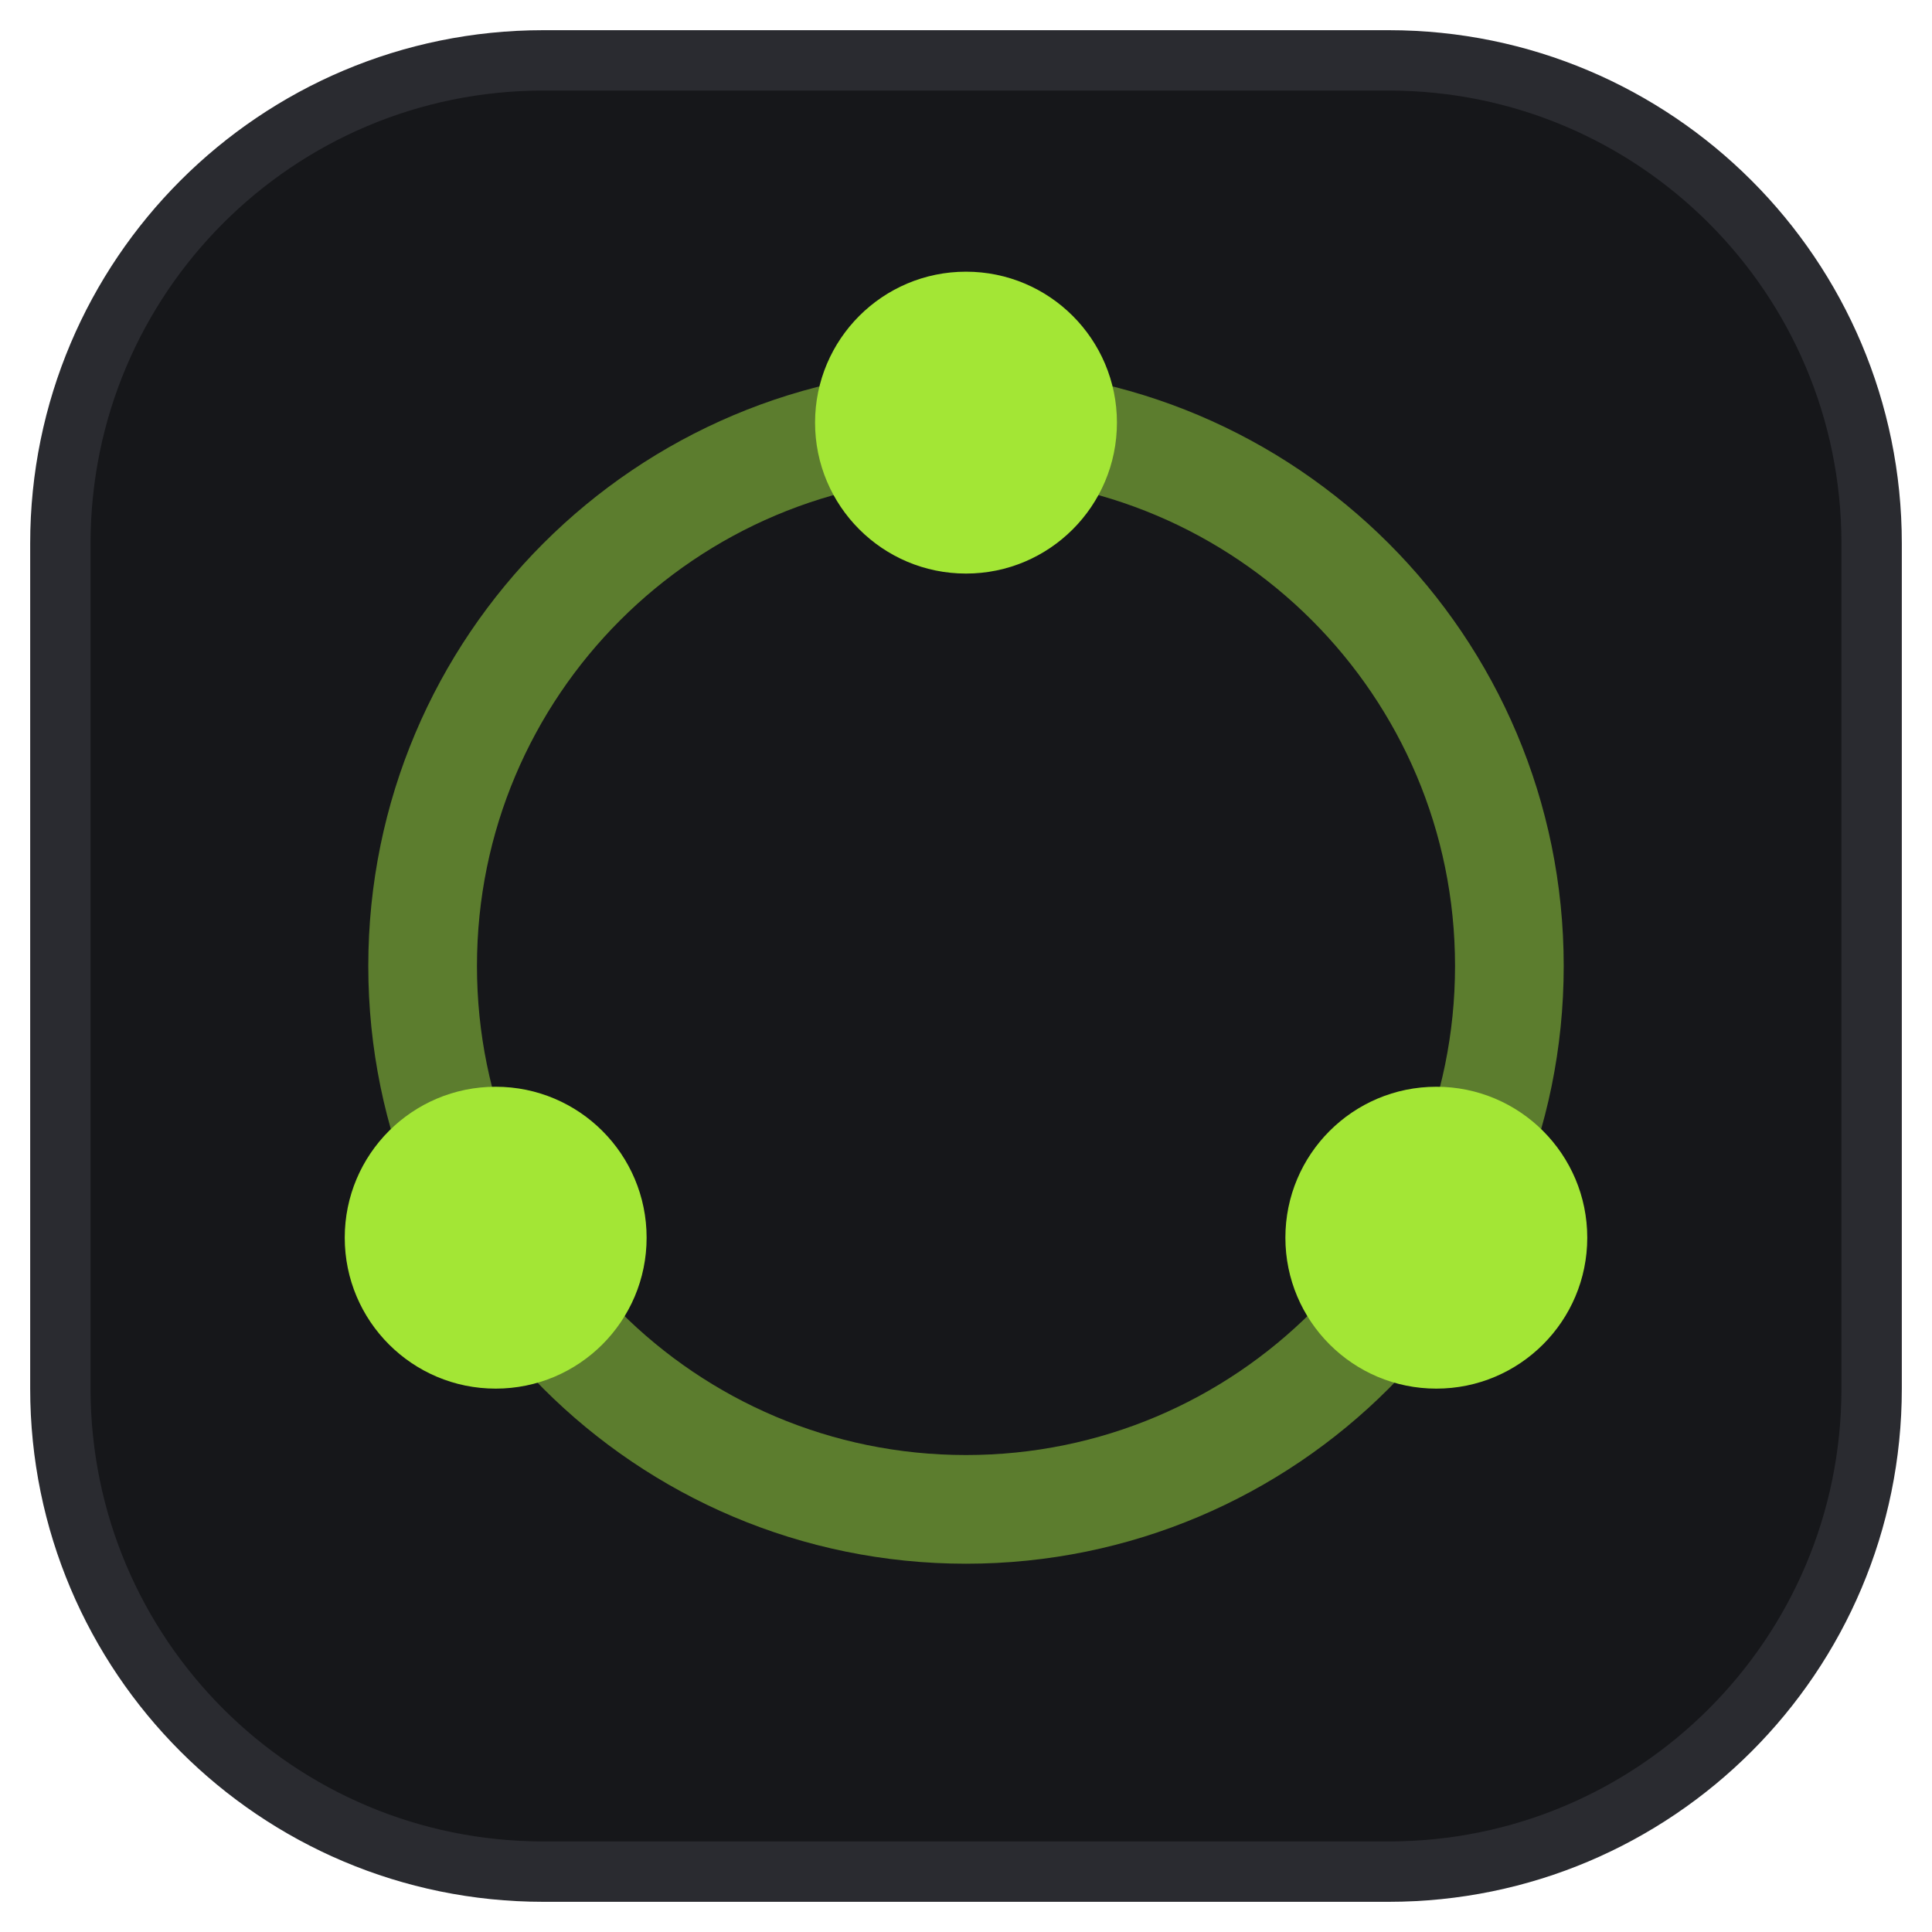
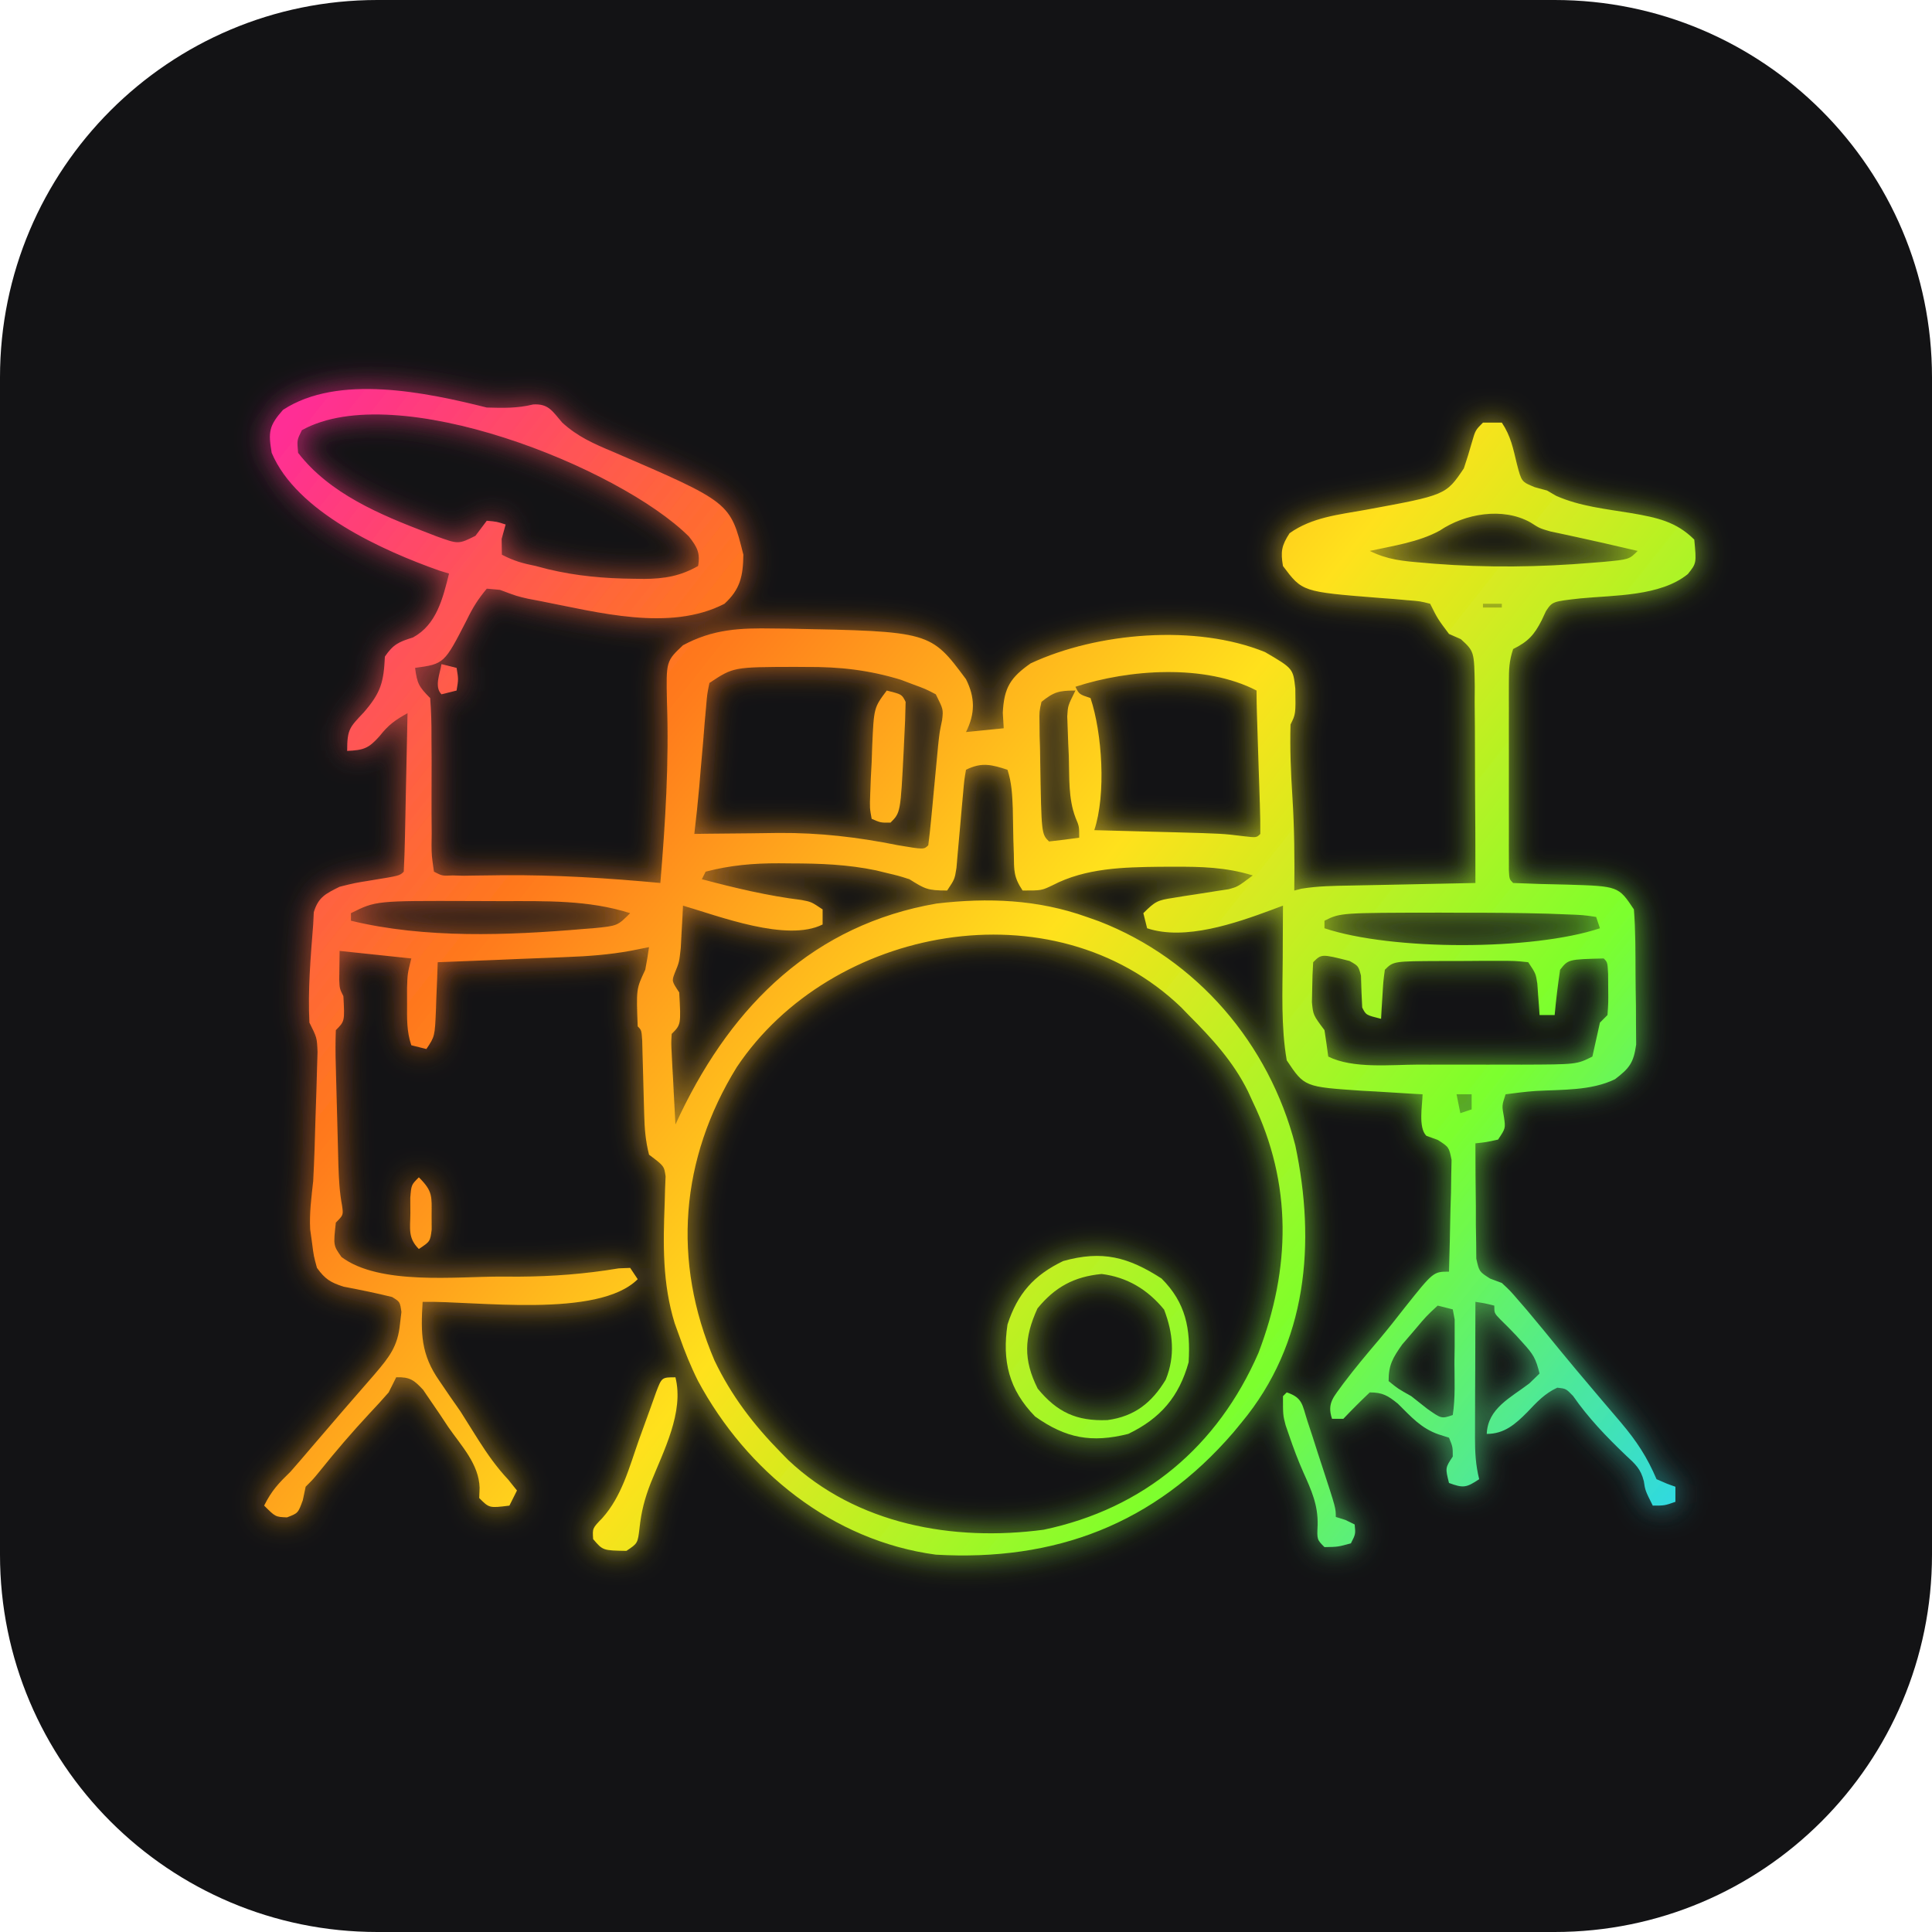
- <svg xmlns="http://www.w3.org/2000/svg" viewBox="0 0 32 32">
-   <rect x="1" y="1" width="30" height="30" rx="8" fill="#16171a" stroke="#2a2b30" stroke-width="1" />
-   <circle cx="16" cy="16" r="9" fill="none" stroke="#5c7d2e" stroke-width="1.8" />
-   <circle cx="16" cy="7" r="2.5" fill="#a3e635" />
-   <circle cx="23.79" cy="20.5" r="2.5" fill="#a3e635" />
-   <circle cx="8.21" cy="20.5" r="2.5" fill="#a3e635" />
+ <svg xmlns="http://www.w3.org/2000/svg" viewBox="0 0 512 512">
+   <defs>
+     <linearGradient id="rk" x1="70" y1="120" x2="450" y2="420" gradientUnits="userSpaceOnUse">
+       <stop offset="0" stop-color="#ff2d95" />
+       <stop offset="0.26" stop-color="#ff7a1a" />
+       <stop offset="0.5" stop-color="#ffe11a" />
+       <stop offset="0.74" stop-color="#7cff2d" />
+       <stop offset="1" stop-color="#22d3ff" />
+     </linearGradient>
+     <filter id="glow" x="-20%" y="-20%" width="140%" height="140%">
+       <feGaussianBlur in="SourceGraphic" stdDeviation="4" result="blur" />
+       <feComponentTransfer in="blur" result="halo">
+         <feFuncA type="linear" slope="0.75" />
+       </feComponentTransfer>
+       <feMerge>
+         <feMergeNode in="halo" />
+         <feMergeNode in="SourceGraphic" />
+       </feMerge>
+     </filter>
+   </defs>
+   <rect x="0" y="0" width="512" height="512" rx="100" fill="#131315" />
+   <g fill="url(#rk)" filter="url(#glow)">
+     <path d="M129.00 108.00 C133.27 108.12 137.09 108.23 141.25 107.19 C145.37 106.91 146.38 108.98 149.00 112.00 C153.09 115.74 157.41 117.62 162.50 119.75 C193.53 133.12 193.53 133.12 197.00 147.00 C196.91 152.64 196.20 156.13 192.00 160.00 C177.51 167.49 158.39 162.23 143.20 159.29 C142.13 159.08 141.05 158.88 139.94 158.67 C137.00 158.00 137.00 158.00 132.50 156.32 C131.34 156.22 130.19 156.11 129.00 156.00 C126.66 158.83 125.31 160.96 123.75 164.19 C117.73 175.93 117.73 175.93 110.00 177.00 C110.55 181.08 110.91 181.91 114.00 185.00 C114.27 188.50 114.37 191.82 114.34 195.32 C114.35 197.40 114.36 199.48 114.38 201.57 C114.38 204.86 114.37 208.15 114.36 211.44 C114.35 214.61 114.37 217.78 114.40 220.95 C114.39 221.94 114.37 222.93 114.36 223.95 C114.39 226.71 114.39 226.71 115.00 231.00 C117.17 232.13 117.17 232.13 120.00 232.00 C120.93 232.03 121.86 232.05 122.82 232.08 C123.84 232.06 124.86 232.05 125.92 232.03 C127.08 232.01 128.24 232.00 129.43 231.99 C130.05 231.98 130.05 231.98 133.19 231.94 C147.22 231.83 161.04 232.69 175.00 234.00 C176.33 217.97 177.32 202.10 176.75 186.01 C176.52 175.22 176.52 175.22 181.00 171.00 C188.99 166.71 196.05 166.40 205.00 166.56 C206.28 166.58 207.56 166.59 208.88 166.60 C246.58 167.33 246.58 167.33 256.00 180.00 C258.41 184.82 258.47 189.06 256.00 194.00 C259.30 193.67 262.60 193.34 266.00 193.00 C265.92 191.64 265.84 190.28 265.75 188.88 C266.09 182.26 267.74 179.58 273.12 175.81 C290.72 167.58 316.95 165.35 335.25 172.81 C342.69 177.16 342.69 177.16 343.27 182.47 C343.38 189.24 343.38 189.24 342.00 192.00 C341.82 198.43 342.09 204.77 342.50 211.19 C343.03 219.47 343.10 227.71 343.00 236.00 C343.31 235.92 343.31 235.92 344.88 235.52 C349.21 234.80 353.52 234.76 357.89 234.68 C358.84 234.66 359.79 234.64 360.77 234.62 C363.78 234.56 366.80 234.50 369.81 234.44 C371.86 234.39 373.91 234.35 375.96 234.31 C380.97 234.20 385.99 234.10 391.00 234.00 C391.01 225.24 390.97 216.49 390.90 207.73 C390.88 204.75 390.88 201.77 390.88 198.79 C390.88 194.51 390.85 190.23 390.80 185.95 C390.81 185.29 390.81 185.29 390.83 181.91 C390.69 172.63 390.69 172.63 387.14 169.38 C386.10 168.92 385.07 168.47 384.00 168.00 C381.00 164.00 381.00 164.00 379.00 160.00 C376.33 159.32 376.33 159.32 372.96 159.06 C371.74 158.95 370.52 158.84 369.26 158.73 C367.98 158.63 366.70 158.54 365.38 158.44 C345.12 156.83 345.12 156.83 340.00 150.00 C339.35 146.18 339.63 144.58 341.75 141.31 C347.73 137.06 354.79 136.40 361.91 135.11 C383.17 131.20 383.17 131.20 387.94 124.12 C388.71 121.85 389.41 119.56 390.06 117.25 C391.00 114.00 391.00 114.00 393.00 112.00 C394.65 112.00 396.30 112.00 398.00 112.00 C400.39 115.59 400.99 118.83 402.00 123.00 C403.22 127.68 403.22 127.68 406.75 129.12 C407.29 129.27 407.29 129.27 410.00 130.00 C410.79 130.46 411.58 130.93 412.39 131.40 C418.75 134.22 425.70 134.89 432.52 136.02 C438.99 137.16 444.18 138.18 449.00 143.00 C449.59 149.26 449.59 149.26 447.30 152.13 C440.00 158.06 427.83 157.71 418.91 158.57 C411.40 159.40 411.40 159.40 409.69 161.96 C409.32 162.76 408.95 163.55 408.56 164.38 C406.56 168.29 405.00 170.00 401.00 172.00 C399.95 175.14 399.87 177.35 399.87 180.65 C399.87 181.81 399.86 182.96 399.86 184.16 C399.86 185.41 399.87 186.66 399.87 187.95 C399.87 189.23 399.87 190.51 399.86 191.83 C399.86 194.53 399.87 197.24 399.87 199.95 C399.87 204.11 399.87 208.28 399.86 212.44 C399.86 215.07 399.87 217.69 399.87 220.32 C399.87 220.95 399.87 220.95 399.86 224.12 C399.86 225.27 399.87 226.42 399.87 227.61 C399.87 228.63 399.87 229.65 399.87 230.70 C400.00 233.00 400.00 233.00 401.00 234.00 C405.75 234.21 410.50 234.35 415.26 234.43 C428.90 234.85 428.90 234.85 433.00 241.00 C433.44 246.67 433.41 252.35 433.43 258.04 C433.44 260.86 433.49 263.67 433.54 266.49 C433.55 268.28 433.55 270.07 433.56 271.87 C433.57 273.50 433.59 275.13 433.60 276.81 C432.91 281.66 431.84 283.07 428.00 286.00 C421.63 289.10 413.93 288.72 406.97 289.12 C404.30 289.31 401.65 289.64 399.00 290.00 C398.00 293.00 398.00 293.00 398.56 296.00 C399.00 299.00 399.00 299.00 397.00 302.00 C393.88 302.69 393.88 302.69 391.00 303.00 C390.99 308.61 391.05 314.21 391.12 319.81 C391.12 320.61 391.12 320.61 391.12 324.65 C391.14 326.17 391.17 327.70 391.20 329.27 C391.21 330.68 391.22 332.09 391.23 333.54 C392.00 337.00 392.00 337.00 394.91 338.85 C395.93 339.23 396.95 339.61 398.00 340.00 C400.24 342.09 400.24 342.09 402.31 344.50 C402.70 344.95 402.70 344.95 404.65 347.20 C407.67 350.80 410.66 354.43 413.62 358.08 C416.21 361.25 418.85 364.38 421.50 367.50 C422.42 368.59 423.34 369.67 424.28 370.79 C426.05 372.87 427.82 374.95 429.59 377.02 C433.72 381.92 436.48 386.09 439.00 392.00 C441.69 393.19 441.69 393.19 444.00 394.00 C444.00 395.32 444.00 396.64 444.00 398.00 C441.12 399.00 441.12 399.00 438.00 399.00 C436.00 395.00 436.00 395.00 435.63 392.52 C434.81 389.23 433.35 387.98 430.88 385.69 C425.75 380.79 420.93 375.78 416.88 369.94 C415.00 368.00 415.00 368.00 412.69 367.75 C409.37 369.29 407.26 371.58 404.77 374.21 C401.55 377.46 398.65 380.00 394.00 380.00 C394.27 373.20 400.34 370.42 405.29 366.62 C406.18 365.76 407.08 364.89 408.00 364.00 C407.00 360.01 406.34 358.91 403.69 356.00 C403.06 355.31 402.43 354.61 401.79 353.90 C400.41 352.44 399.00 351.02 397.56 349.62 C396.00 348.00 396.00 348.00 396.00 346.00 C393.50 345.38 393.50 345.38 391.00 345.00 C390.98 351.05 390.96 357.10 390.95 363.15 C390.94 365.21 390.93 367.27 390.92 369.33 C390.91 372.29 390.91 375.24 390.90 378.20 C390.90 379.12 390.89 380.04 390.89 380.99 C390.89 384.89 391.05 388.20 392.00 392.00 C388.56 394.29 387.77 394.39 384.00 393.00 C383.00 389.00 383.00 389.00 385.00 386.00 C385.00 383.44 385.00 383.44 384.00 381.00 C383.09 380.71 382.19 380.43 381.25 380.13 C376.58 378.51 373.93 375.42 370.46 372.00 C367.81 369.85 366.41 369.01 363.00 369.00 C360.61 371.27 358.27 373.60 356.00 376.00 C355.01 376.00 354.02 376.00 353.00 376.00 C351.57 371.72 353.55 370.15 356.00 366.66 C359.02 362.65 362.23 358.82 365.48 355.00 C367.80 352.23 370.03 349.42 372.25 346.56 C379.86 337.00 379.86 337.00 384.00 337.00 C384.17 331.56 384.28 326.13 384.38 320.69 C384.43 319.14 384.48 317.59 384.53 315.99 C384.55 314.51 384.57 313.04 384.59 311.51 C384.62 310.14 384.65 308.78 384.68 307.37 C384.00 304.00 384.00 304.00 381.03 302.09 C380.03 301.73 379.03 301.37 378.00 301.00 C375.79 298.79 376.96 292.77 377.00 290.00 C376.25 289.96 375.51 289.92 374.74 289.88 C371.33 289.69 367.91 289.47 364.50 289.25 C363.33 289.19 362.15 289.13 360.95 289.06 C345.69 288.03 345.69 288.03 341.00 281.00 C339.46 272.08 339.88 262.77 339.94 253.75 C339.94 252.42 339.95 251.09 339.95 249.72 C339.96 246.48 339.98 243.24 340.00 240.00 C339.03 240.36 338.07 240.73 337.07 241.10 C327.52 244.63 314.06 249.35 304.00 246.00 C303.67 244.68 303.34 243.36 303.00 242.00 C306.17 238.83 306.80 238.57 310.96 237.94 C311.93 237.78 312.89 237.62 313.89 237.46 C314.89 237.31 315.90 237.16 316.94 237.00 C318.93 236.70 320.92 236.39 322.90 236.06 C323.78 235.93 324.67 235.80 325.57 235.66 C328.00 235.00 328.00 235.00 332.00 232.00 C324.91 229.82 318.28 229.65 310.94 229.69 C309.74 229.69 308.54 229.69 307.31 229.70 C297.64 229.82 287.66 230.04 278.93 234.61 C276.00 236.00 276.00 236.00 271.00 236.00 C268.60 232.40 268.74 230.68 268.68 226.40 C268.64 225.10 268.60 223.81 268.55 222.48 C268.48 219.74 268.43 216.99 268.40 214.25 C268.26 210.62 268.12 207.46 267.00 204.00 C262.75 202.61 260.12 201.94 256.00 204.00 C255.53 206.73 255.53 206.73 255.22 210.34 C255.10 211.63 254.98 212.92 254.86 214.25 C254.74 215.61 254.62 216.97 254.50 218.38 C254.27 221.05 254.03 223.72 253.78 226.40 C253.68 227.59 253.58 228.78 253.47 230.01 C253.00 233.00 253.00 233.00 251.00 236.00 C245.79 236.00 245.10 235.57 241.00 233.00 C238.13 232.09 238.13 232.09 235.12 231.38 C234.14 231.14 233.15 230.90 232.13 230.65 C224.60 229.09 217.36 228.82 209.69 228.81 C208.61 228.80 207.53 228.79 206.42 228.78 C199.67 228.76 193.55 229.29 187.00 231.00 C186.67 231.66 186.34 232.32 186.00 233.00 C194.77 235.32 203.41 237.40 212.43 238.51 C215.00 239.00 215.00 239.00 218.00 241.00 C218.00 242.32 218.00 243.64 218.00 245.00 C208.54 249.73 190.58 242.80 181.00 240.00 C180.98 240.51 180.98 240.51 180.85 243.11 C180.78 244.45 180.70 245.80 180.62 247.19 C180.56 248.52 180.49 249.86 180.41 251.23 C180.00 255.00 180.00 255.00 178.84 257.80 C178.00 260.00 178.00 260.00 180.00 263.00 C180.47 271.53 180.47 271.53 178.00 274.00 C177.86 276.43 177.86 276.43 178.02 279.45 C178.05 279.98 178.05 279.98 178.18 282.71 C178.24 283.83 178.31 284.96 178.38 286.12 C178.40 286.69 178.40 286.69 178.55 289.57 C178.69 292.38 178.84 295.19 179.00 298.00 C179.24 297.50 179.24 297.50 180.43 294.96 C194.35 266.18 215.74 245.06 248.19 239.45 C261.86 237.84 274.97 238.36 288.00 243.00 C289.06 243.37 290.11 243.75 291.20 244.13 C317.21 254.19 336.35 276.62 343.26 303.50 C348.74 329.40 346.48 356.01 329.00 377.00 C328.30 377.85 327.60 378.70 326.88 379.58 C305.89 403.98 279.52 413.82 248.00 412.00 C220.62 408.33 197.85 389.85 185.00 366.00 C183.04 362.08 181.44 358.14 180.00 354.00 C179.61 352.91 179.21 351.83 178.81 350.71 C175.53 340.06 175.73 329.83 176.15 318.76 C176.18 317.55 176.22 316.33 176.25 315.07 C176.30 313.98 176.34 312.88 176.39 311.75 C176.00 309.00 176.00 309.00 172.00 306.00 C171.06 302.24 170.82 299.16 170.72 295.30 C170.70 294.66 170.70 294.66 170.61 291.39 C170.53 288.66 170.46 285.93 170.39 283.20 C170.38 282.56 170.38 282.56 170.28 279.30 C170.25 278.12 170.22 276.93 170.19 275.71 C170.00 273.00 170.00 273.00 169.00 272.00 C168.61 262.07 168.61 262.07 171.00 257.00 C171.38 255.01 171.72 253.01 172.00 251.00 C171.21 251.16 171.21 251.16 167.18 251.96 C161.47 253.00 155.88 253.42 150.08 253.63 C149.10 253.67 148.12 253.72 147.10 253.76 C144.01 253.89 140.91 254.01 137.81 254.12 C135.69 254.21 133.58 254.30 131.46 254.39 C126.31 254.60 121.15 254.80 116.00 255.00 C115.95 256.41 115.90 257.82 115.85 259.27 C115.78 261.12 115.70 262.96 115.62 264.81 C115.59 265.74 115.56 266.67 115.53 267.63 C115.23 274.66 115.23 274.66 113.00 278.00 C111.68 277.67 110.36 277.34 109.00 277.00 C107.75 273.24 107.87 270.03 107.88 266.06 C107.87 264.65 107.87 263.24 107.87 261.79 C108.00 258.00 108.00 258.00 109.00 254.00 C102.73 253.34 96.46 252.68 90.00 252.00 C89.98 253.61 89.96 255.22 89.94 256.88 C89.93 257.78 89.91 258.68 89.90 259.62 C90.00 262.00 90.00 262.00 91.00 264.00 C91.36 270.64 91.36 270.64 89.00 273.00 C88.88 276.16 88.89 279.23 88.99 282.39 C89.01 283.33 89.03 284.27 89.06 285.23 C89.11 287.22 89.16 289.21 89.22 291.19 C89.31 294.22 89.39 297.25 89.46 300.29 C89.51 302.22 89.56 304.15 89.61 306.08 C89.62 306.53 89.62 306.53 89.68 308.82 C89.80 312.45 89.98 315.92 90.65 319.50 C91.00 322.00 91.00 322.00 89.00 324.00 C88.33 330.05 88.33 330.05 90.50 333.12 C100.54 340.67 120.99 338.28 132.81 338.31 C134.36 338.32 135.91 338.32 137.50 338.33 C146.48 338.27 155.08 337.62 163.94 336.13 C164.95 336.09 165.96 336.05 167.00 336.00 C167.66 336.99 168.32 337.98 169.00 339.00 C158.50 349.50 125.82 344.71 112.00 345.00 C111.50 353.29 111.51 358.91 116.44 365.94 C117.35 367.28 118.26 368.61 119.20 369.99 C119.66 370.65 119.66 370.65 122.00 374.00 C123.59 376.52 125.18 379.04 126.75 381.56 C129.18 385.37 131.60 388.83 134.69 392.12 C135.45 393.07 136.21 394.02 137.00 395.00 C136.34 396.32 135.68 397.64 135.00 399.00 C129.67 399.67 129.67 399.67 127.00 397.00 C127.02 396.55 127.02 396.55 127.10 394.25 C126.91 388.00 122.27 383.18 118.81 378.19 C118.04 377.03 117.27 375.87 116.48 374.68 C115.73 373.58 114.98 372.49 114.21 371.36 C113.52 370.35 112.83 369.35 112.13 368.31 C109.73 365.71 108.55 364.87 105.00 365.00 C104.34 366.32 103.68 367.64 103.00 369.00 C101.36 370.89 99.66 372.74 97.94 374.56 C93.34 379.50 88.99 384.56 84.78 389.82 C83.00 392.00 83.00 392.00 81.00 394.00 C80.75 395.18 80.50 396.35 80.25 397.56 C79.00 401.00 79.00 401.00 76.06 402.12 C73.00 402.00 73.00 402.00 70.00 399.00 C72.00 395.00 73.83 393.08 77.00 390.00 C78.85 387.89 80.68 385.77 82.50 383.62 C88.05 377.10 93.66 370.63 99.29 364.18 C103.16 359.64 105.42 356.82 106.00 350.88 C106.12 349.82 106.25 348.77 106.38 347.68 C106.00 345.00 106.00 345.00 103.91 343.72 C99.65 342.67 95.37 341.80 91.06 340.98 C87.56 339.86 86.15 338.97 84.00 336.00 C83.14 332.86 83.14 332.86 82.69 329.31 C82.53 328.15 82.37 326.99 82.20 325.80 C81.97 321.42 82.52 317.36 83.00 313.00 C83.30 307.44 83.46 301.87 83.61 296.31 C83.69 293.68 83.78 291.05 83.87 288.42 C83.92 286.74 83.97 285.06 84.01 283.39 C84.06 281.87 84.10 280.36 84.15 278.80 C84.00 275.00 84.00 275.00 82.00 271.00 C81.56 262.36 82.32 253.61 83.00 245.00 C83.05 243.92 83.11 242.84 83.16 241.73 C84.40 237.71 86.29 236.86 90.00 235.00 C94.05 233.99 94.05 233.99 98.31 233.31 C105.93 232.07 105.93 232.07 107.00 231.00 C107.16 227.90 107.26 224.82 107.32 221.71 C107.34 220.78 107.36 219.85 107.38 218.89 C107.44 215.91 107.50 212.92 107.56 209.94 C107.61 207.92 107.65 205.90 107.69 203.88 C107.80 198.92 107.90 193.96 108.00 189.00 C104.70 190.84 102.94 192.08 100.56 195.12 C97.65 198.39 96.28 198.80 92.00 199.00 C92.00 193.21 92.67 192.77 96.44 188.75 C100.96 183.53 101.69 180.74 102.00 174.00 C104.21 170.77 105.68 170.10 109.44 168.94 C115.70 165.53 117.34 158.65 119.00 152.00 C118.58 151.87 118.58 151.87 116.47 151.23 C101.41 145.91 78.60 135.69 72.00 120.00 C71.07 114.51 71.26 112.84 75.00 108.62 C89.60 99.04 112.95 103.99 129.00 108.00 ZM80.00 114.00 C78.69 116.62 78.69 116.62 79.00 120.00 C87.35 130.84 100.75 136.41 113.25 141.19 C114.06 141.50 114.87 141.82 115.70 142.14 C121.51 144.24 121.51 144.24 126.00 142.00 C126.99 140.68 127.98 139.36 129.00 138.00 C131.69 138.25 131.69 138.25 134.00 139.00 C133.82 139.63 133.82 139.63 132.94 142.81 C132.96 144.19 132.98 145.58 133.00 147.00 C136.23 148.67 138.49 149.30 142.00 150.00 C143.06 150.28 144.11 150.55 145.20 150.84 C152.82 152.66 160.20 153.31 168.00 153.38 C168.44 153.38 168.44 153.38 170.68 153.42 C176.10 153.38 180.26 152.68 185.00 150.00 C185.64 146.55 184.71 144.90 182.57 142.18 C164.17 123.89 104.96 100.12 80.00 114.00 ZM381.54 140.62 C375.90 143.69 369.23 144.63 363.00 146.00 C367.66 148.33 371.84 148.70 376.94 149.12 C377.91 149.21 378.89 149.29 379.90 149.38 C394.06 150.49 408.04 150.32 422.19 149.12 C423.14 149.05 424.09 148.97 425.07 148.89 C431.75 148.25 431.75 148.25 434.00 146.00 C433.21 145.82 432.42 145.64 431.61 145.45 C429.32 144.92 427.03 144.39 424.74 143.86 C422.30 143.30 419.86 142.76 417.42 142.24 C416.29 141.99 415.16 141.75 414.00 141.50 C412.97 141.28 411.94 141.07 410.88 140.84 C408.00 140.00 408.00 140.00 405.58 138.44 C398.23 134.34 388.21 136.10 381.54 140.62 ZM393.00 160.00 C393.00 160.33 393.00 160.66 393.00 161.00 C394.65 161.00 396.30 161.00 398.00 161.00 C398.00 160.67 398.00 160.34 398.00 160.00 C396.35 160.00 394.70 160.00 393.00 160.00 ZM188.00 181.00 C187.40 183.93 187.40 183.93 187.09 187.66 C186.96 189.01 186.84 190.36 186.72 191.76 C186.61 193.18 186.49 194.60 186.38 196.06 C186.13 198.85 185.89 201.63 185.65 204.41 C185.54 205.72 185.43 207.03 185.32 208.38 C184.95 212.60 184.50 216.80 184.00 221.00 C185.03 220.98 186.06 220.97 187.13 220.95 C191.04 220.90 194.96 220.86 198.87 220.84 C201.37 220.81 203.86 220.77 206.35 220.74 C217.26 220.67 227.33 221.85 238.00 224.00 C244.85 225.15 244.85 225.15 246.00 224.00 C246.29 221.86 246.52 219.70 246.72 217.55 C246.85 216.23 246.97 214.90 247.11 213.54 C247.24 212.15 247.37 210.75 247.50 209.31 C247.76 206.58 248.02 203.85 248.28 201.11 C248.40 199.89 248.51 198.68 248.63 197.42 C249.00 194.00 249.00 194.00 249.67 190.81 C250.00 188.00 250.00 188.00 248.00 184.00 C245.31 182.59 245.31 182.59 242.00 181.38 C241.46 181.17 241.46 181.17 238.75 180.15 C230.23 177.54 222.41 176.68 213.56 176.75 C212.60 176.74 211.64 176.73 210.65 176.73 C194.34 176.77 194.34 176.77 188.00 181.00 ZM285.00 182.00 C286.00 184.00 286.00 184.00 289.00 185.00 C292.09 194.28 293.16 210.51 290.00 220.00 C290.49 220.01 290.49 220.01 292.98 220.08 C297.46 220.19 301.95 220.31 306.44 220.44 C307.21 220.46 307.21 220.46 311.12 220.56 C324.01 220.92 324.01 220.92 329.54 221.60 C333.00 222.00 333.00 222.00 334.00 221.00 C334.02 218.45 333.96 215.90 333.88 213.35 C333.83 211.79 333.78 210.23 333.73 208.62 C333.70 207.79 333.70 207.79 333.56 203.62 C333.46 200.39 333.36 197.15 333.25 193.91 C333.21 192.47 333.16 191.03 333.11 189.54 C333.04 187.36 333.00 185.18 333.00 183.00 C319.38 175.92 299.17 177.34 285.00 182.00 ZM276.00 186.00 C275.42 188.57 275.42 188.57 275.48 191.63 C275.49 192.75 275.50 193.87 275.51 195.02 C275.55 196.19 275.59 197.36 275.62 198.56 C275.64 199.71 275.65 200.85 275.67 202.03 C275.99 220.99 275.99 220.99 278.00 223.00 C280.67 222.71 283.34 222.38 286.00 222.00 C286.00 219.00 286.00 219.00 285.03 216.70 C283.06 211.54 283.43 205.91 283.25 200.44 C283.19 199.21 283.14 197.97 283.08 196.71 C283.04 195.52 283.00 194.34 282.95 193.12 C282.91 192.04 282.87 190.96 282.83 189.85 C283.00 187.00 283.00 187.00 285.00 183.00 C280.70 183.00 279.28 183.34 276.00 186.00 ZM93.00 242.00 C93.00 242.66 93.00 243.32 93.00 244.00 C112.59 248.76 134.60 247.90 154.62 246.19 C155.52 246.12 156.42 246.05 157.34 245.98 C163.64 245.36 163.64 245.36 167.00 242.00 C155.94 238.47 144.63 238.81 133.15 238.81 C130.34 238.81 127.53 238.79 124.72 238.78 C99.61 238.70 99.61 238.70 93.00 242.00 ZM351.00 244.00 C351.00 244.66 351.00 245.32 351.00 246.00 C368.89 251.96 406.18 251.94 424.00 246.00 C423.84 245.50 423.84 245.50 423.00 243.00 C419.62 242.49 419.62 242.49 415.11 242.32 C413.47 242.26 411.83 242.19 410.14 242.13 C402.20 241.91 394.26 241.86 386.31 241.88 C384.75 241.87 383.20 241.87 381.59 241.86 C355.23 241.89 355.23 241.89 351.00 244.00 ZM195.25 282.81 C180.26 307.12 178.08 334.19 189.34 360.53 C193.83 369.92 199.72 377.60 207.00 385.00 C207.61 385.63 208.23 386.25 208.86 386.90 C227.00 404.03 252.59 408.59 276.59 405.39 C303.22 399.79 322.71 383.28 333.50 358.55 C342.06 336.14 342.50 313.77 332.00 292.00 C331.58 291.09 331.16 290.17 330.73 289.23 C326.79 281.29 321.23 275.24 315.00 269.00 C314.35 268.33 313.71 267.66 313.04 266.97 C279.05 234.32 220.21 245.45 195.25 282.81 ZM348.00 255.00 C347.85 257.27 347.78 259.54 347.75 261.81 C347.72 263.06 347.70 264.30 347.67 265.58 C348.00 269.00 348.00 269.00 351.00 273.00 C351.36 275.33 351.69 277.66 352.00 280.00 C358.53 283.27 368.57 282.15 375.82 282.13 C376.80 282.13 377.79 282.13 378.80 282.14 C380.86 282.14 382.93 282.13 384.99 282.13 C388.12 282.13 391.26 282.13 394.39 282.14 C396.41 282.14 398.43 282.13 400.45 282.13 C401.37 282.13 402.30 282.14 403.25 282.14 C417.83 282.09 417.83 282.09 422.00 280.00 C422.68 277.00 423.34 274.00 424.00 271.00 C424.66 270.34 425.32 269.68 426.00 269.00 C426.23 265.78 426.23 265.78 426.19 261.94 C426.18 260.67 426.17 259.40 426.17 258.09 C426.00 255.00 426.00 255.00 425.00 254.00 C415.60 254.24 415.60 254.24 413.44 257.00 C412.85 261.00 412.36 264.98 412.00 269.00 C410.68 269.00 409.36 269.00 408.00 269.00 C407.95 268.24 407.90 267.48 407.85 266.70 C407.78 265.71 407.70 264.71 407.62 263.69 C407.59 263.19 407.59 263.19 407.41 260.70 C407.00 258.00 407.00 258.00 405.00 255.00 C401.50 254.63 401.50 254.63 397.00 254.64 C396.20 254.64 396.20 254.64 392.12 254.64 C391.70 254.64 391.70 254.64 389.58 254.66 C387.01 254.69 384.44 254.68 381.88 254.68 C369.27 254.73 369.27 254.73 367.00 257.00 C366.59 260.04 366.59 260.04 366.38 263.62 C366.30 264.81 366.23 266.00 366.15 267.23 C366.10 268.14 366.05 269.06 366.00 270.00 C362.00 269.00 362.00 269.00 361.00 267.00 C360.84 264.18 360.75 261.36 360.67 258.53 C360.00 256.00 360.00 256.00 357.66 254.67 C350.21 252.79 350.21 252.79 348.00 255.00 ZM386.00 290.00 C386.33 291.65 386.66 293.30 387.00 295.00 C387.99 294.67 388.98 294.34 390.00 294.00 C390.00 292.68 390.00 291.36 390.00 290.00 C388.68 290.00 387.36 290.00 386.00 290.00 ZM381.00 346.00 C378.02 348.75 378.02 348.75 374.81 352.56 C373.75 353.80 372.68 355.04 371.58 356.32 C369.11 359.84 367.97 361.73 368.00 366.00 C370.44 368.00 370.44 368.00 374.00 370.00 C375.41 371.09 376.80 372.20 378.19 373.31 C382.00 376.00 382.00 376.00 385.00 375.00 C385.70 370.38 385.46 365.67 385.44 361.00 C385.46 359.68 385.48 358.35 385.50 356.99 C385.50 356.36 385.50 356.36 385.50 353.19 C385.50 352.03 385.50 350.86 385.50 349.67 C385.34 348.79 385.17 347.91 385.00 347.00 C383.68 346.67 382.36 346.34 381.00 346.00 Z" />
+     <path d="M117.00 176.00 C117.66 176.16 117.66 176.16 121.00 177.00 C121.50 180.00 121.50 180.00 121.00 183.00 C119.68 183.33 118.36 183.66 117.00 184.00 C115.02 182.02 116.59 178.53 117.00 176.00 Z" />
+     <path d="M235.00 183.00 C239.00 184.00 239.00 184.00 240.00 186.00 C239.94 189.37 239.81 192.70 239.62 196.06 C239.58 196.98 239.54 197.90 239.49 198.84 C238.65 215.35 238.65 215.35 236.00 218.00 C233.40 218.04 233.40 218.04 231.00 217.00 C230.48 214.15 230.48 214.15 230.62 210.38 C230.67 209.03 230.72 207.68 230.77 206.29 C230.85 204.87 230.92 203.46 231.00 202.00 C231.05 200.62 231.09 199.23 231.14 197.81 C231.59 187.55 231.59 187.55 235.00 183.00 Z" />
+     <path d="M111.00 312.00 C114.71 315.71 114.41 316.96 114.38 322.06 C114.38 323.31 114.39 324.56 114.40 325.85 C114.00 329.00 114.00 329.00 111.00 331.00 C108.04 328.04 108.73 325.61 108.75 321.50 C108.74 320.15 108.74 318.80 108.73 317.41 C109.00 314.00 109.00 314.00 111.00 312.00 Z" />
+     <path d="M307.81 338.81 C314.30 345.30 315.53 352.17 315.00 361.00 C312.47 370.14 307.53 375.89 299.00 380.00 C289.25 382.44 282.43 381.16 274.31 375.38 C267.36 368.29 265.55 360.68 267.00 351.00 C269.67 342.81 273.96 337.95 281.75 334.19 C292.10 331.30 298.96 333.11 307.81 338.81 ZM274.94 346.75 C271.40 354.51 271.16 360.33 275.00 368.00 C280.15 374.26 285.29 376.66 293.48 376.34 C300.71 375.37 305.27 371.69 308.93 365.63 C311.48 359.36 310.87 353.28 308.50 347.06 C304.18 341.77 298.73 338.46 291.94 337.62 C284.64 338.32 279.56 341.09 274.94 346.75 Z" />
+     <path d="M179.00 365.00 C181.31 374.24 175.86 384.49 172.43 393.06 C170.85 397.13 169.94 400.60 169.48 404.96 C169.00 409.00 169.00 409.00 166.00 411.00 C159.76 410.89 159.76 410.89 157.19 407.88 C157.00 405.00 157.00 405.00 159.59 402.34 C164.80 396.54 166.76 388.85 169.31 381.62 C170.37 378.70 171.43 375.78 172.49 372.85 C172.72 372.21 172.72 372.21 173.88 368.94 C175.38 365.00 175.38 365.00 179.00 365.00 Z" />
+     <path d="M341.00 369.00 C345.30 370.43 345.11 372.38 346.48 376.59 C346.92 377.93 347.36 379.27 347.82 380.65 C348.27 382.07 348.72 383.48 349.19 384.94 C349.65 386.35 350.11 387.76 350.59 389.21 C354.00 399.66 354.00 399.66 354.00 402.00 C354.85 402.27 355.69 402.54 356.56 402.81 C357.37 403.20 358.17 403.60 359.00 404.00 C359.25 406.56 359.25 406.56 358.00 409.00 C354.56 409.94 354.56 409.94 351.00 410.00 C349.00 408.00 349.00 408.00 349.19 404.12 C349.31 398.81 347.53 394.92 345.38 390.13 C343.99 386.98 342.80 383.82 341.69 380.56 C341.52 380.09 341.52 380.09 340.70 377.69 C340.00 375.00 340.00 375.00 340.00 370.00 C340.33 369.67 340.66 369.34 341.00 369.00 Z" />
+   </g>
</svg>
